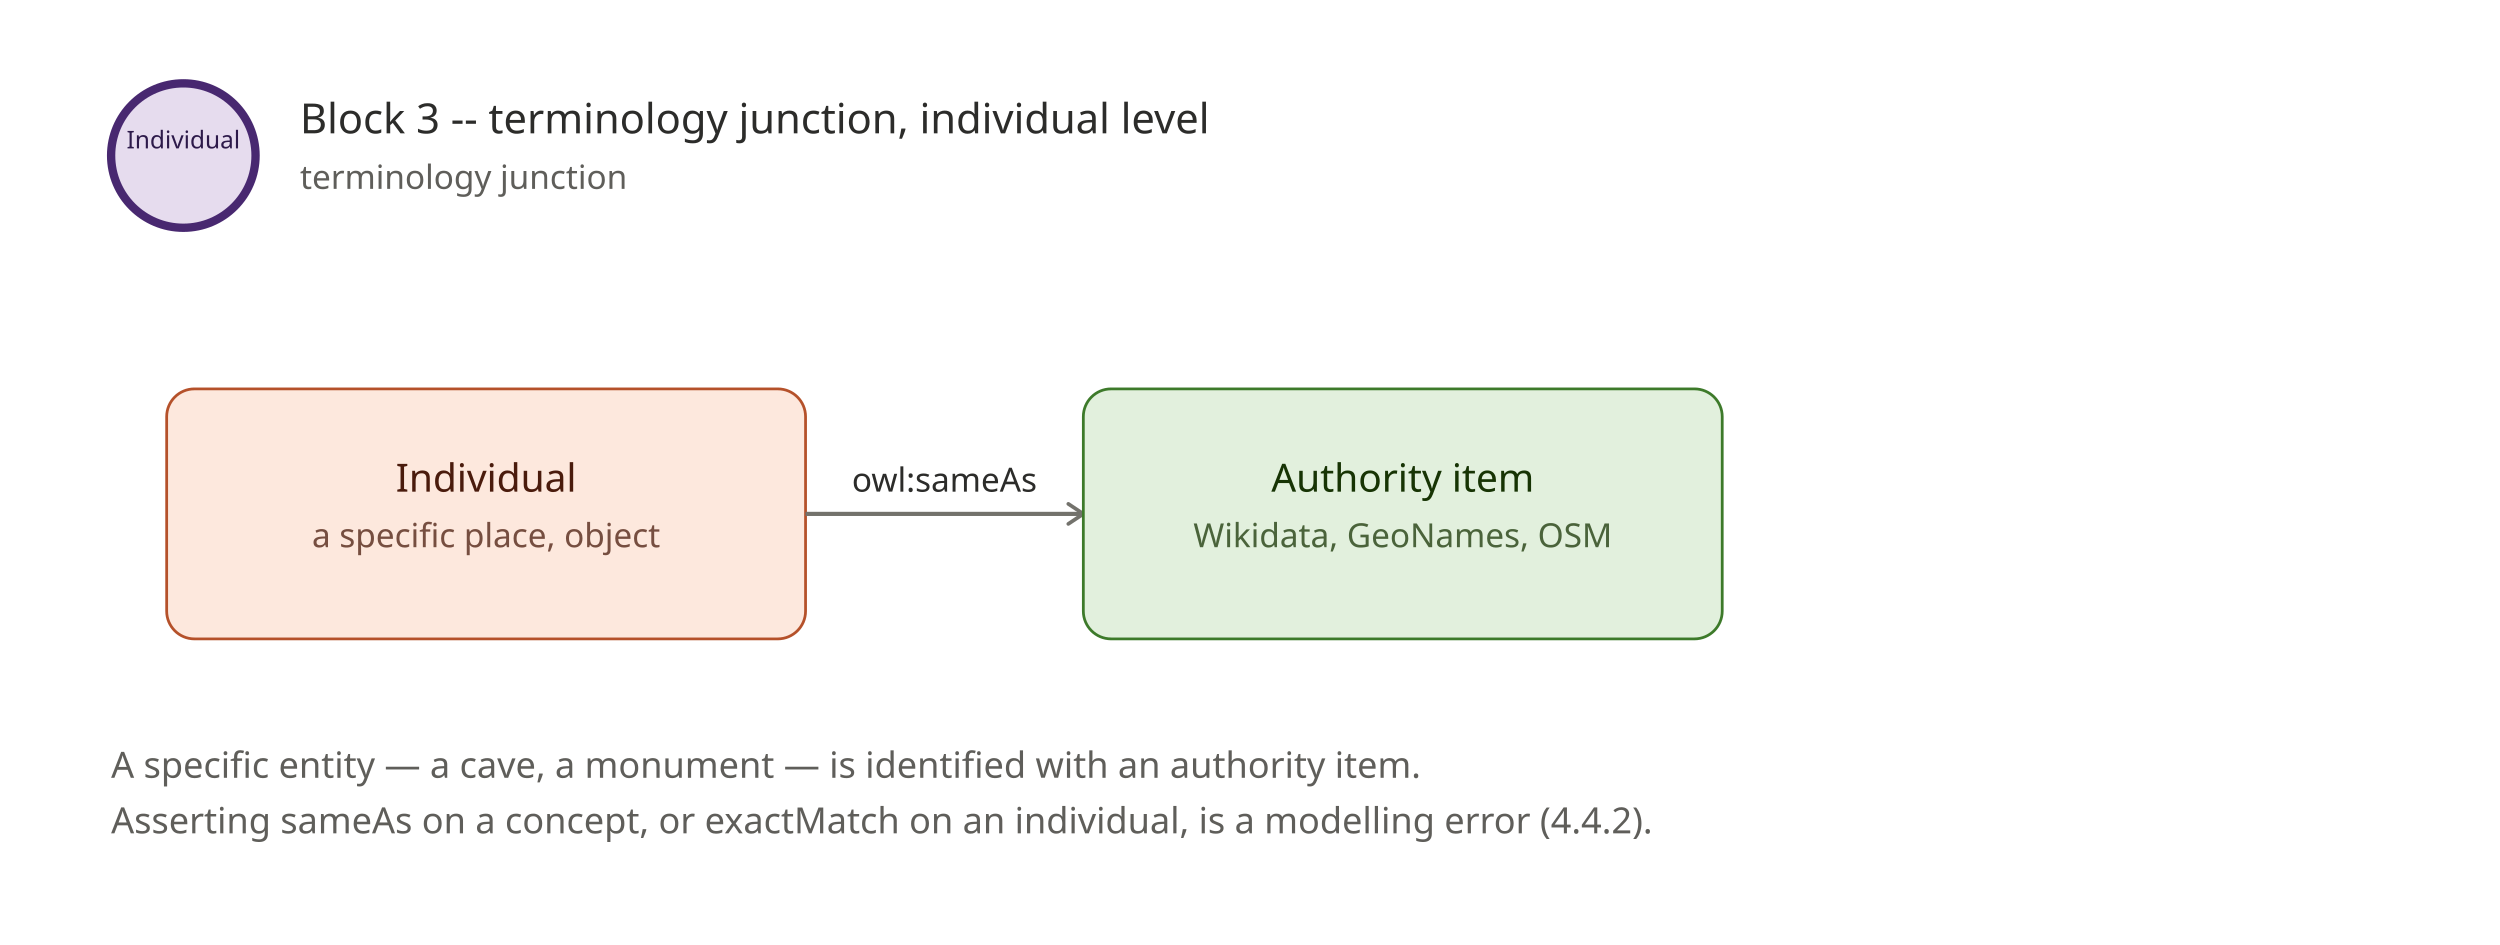
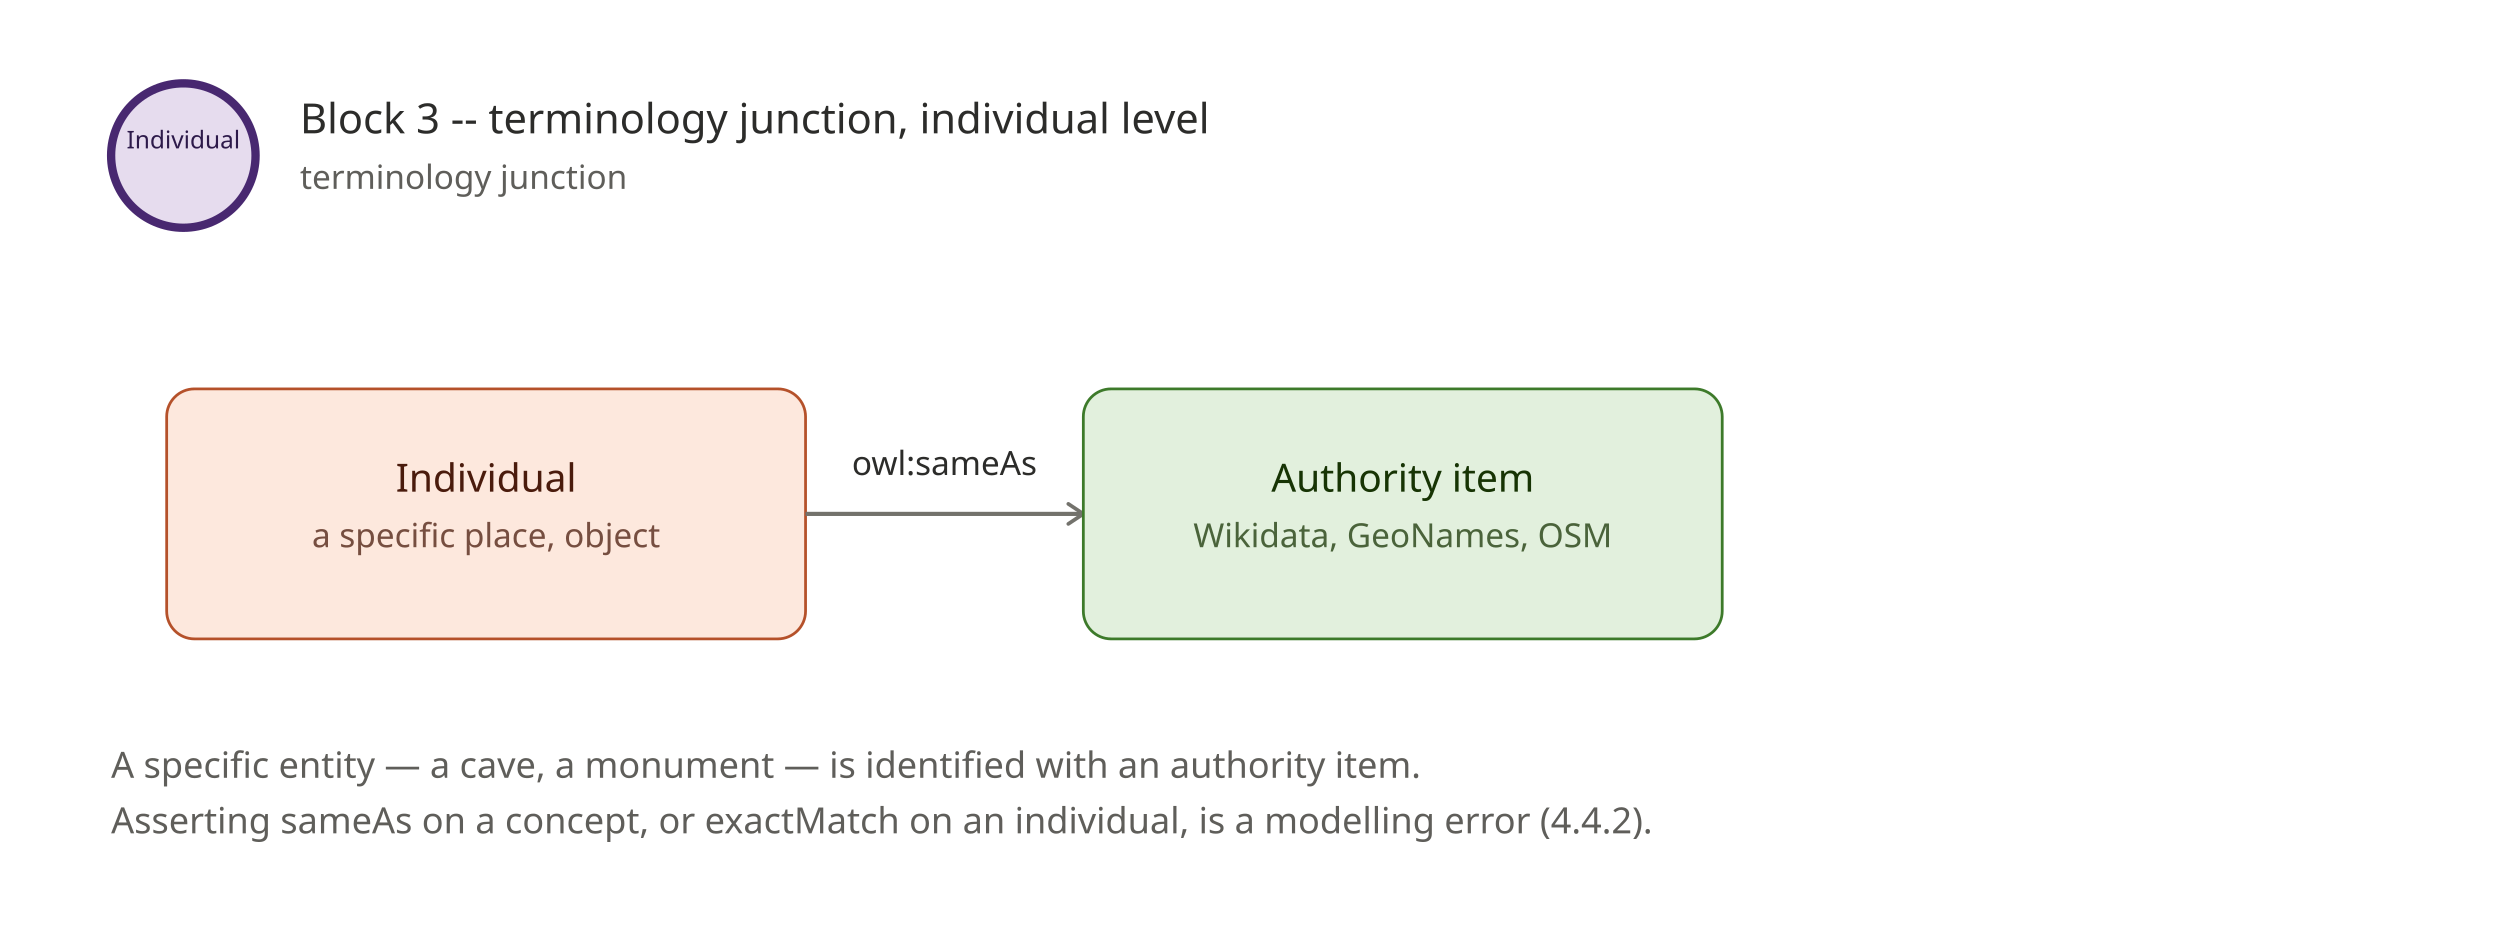
<svg xmlns="http://www.w3.org/2000/svg" width="900" height="340" viewBox="0 0 900 340" role="img">
  <defs>
    <marker id="arrow" viewBox="0 0 10 10" refX="8" refY="5" markerWidth="6" markerHeight="6" orient="auto-start-reverse">
      <path d="M2 1L8 5L2 9" fill="none" stroke="#73726c" stroke-width="1.5" stroke-linecap="round" stroke-linejoin="round" />
    </marker>
  </defs>
  <circle cx="66.0" cy="56.0" r="26.0" fill="#e6dcee" stroke="#482870" stroke-width="3" />
  <text x="66.0" y="50.0" text-anchor="middle" dominant-baseline="central" font-family="Fira Sans" font-weight="500" font-size="8.8" fill="#2d1a4a">Individual</text>
  <text x="66.0" y="64.8" text-anchor="middle" dominant-baseline="central" font-family="Fira Sans" font-size="3.9" fill="#2d1a4a" opacity="0.8" />
  <text x="108.0" y="48.0" font-family="Fira Sans" font-weight="500" font-size="15" fill="#2c2c2a">Block 3 -- terminology junction, individual level</text>
  <text x="108.0" y="68.0" font-family="Fira Sans" font-size="12" fill="#5f5e5a">terminology junction</text>
  <rect x="60.0" y="140.0" width="230.0" height="90.0" rx="10" fill="#fde8dd" stroke="#b5512a" stroke-width="1" />
  <text x="175.0" y="177.0" text-anchor="middle" font-family="Fira Sans" font-weight="500" font-size="14" fill="#4a1b0c">Individual</text>
  <text x="175.0" y="197.0" text-anchor="middle" font-family="Fira Sans" font-size="12" fill="#4a1b0c" opacity="0.75">a specific place, object</text>
  <line x1="290.0" y1="185.0" x2="390.0" y2="185.0" stroke="#73726c" stroke-width="1.5" marker-end="url(#arrow)" />
-   <text x="340.0" y="177.0" text-anchor="middle" font-family="Fira Sans" font-weight="500" font-size="12" fill="#2c2c2a">owl:sameAs</text>
+   <text x="340.0" y="171.0" text-anchor="middle" font-family="Fira Sans" font-weight="500" font-size="12" fill="#2c2c2a">owl:sameAs</text>
  <rect x="390.0" y="140.0" width="230.0" height="90.0" rx="10" fill="#e2f0dd" stroke="#3d7a2a" stroke-width="1" />
  <text x="505.0" y="177.0" text-anchor="middle" font-family="Fira Sans" font-weight="500" font-size="14" fill="#173404">Authority item</text>
  <text x="505.0" y="197.0" text-anchor="middle" font-family="Fira Sans" font-size="12" fill="#173404" opacity="0.75">Wikidata, GeoNames, OSM</text>
  <text x="40.0" y="280.0" font-family="Fira Sans" font-size="13" fill="#5f5e5a">A specific entity — a cave, a monument — is identified with an authority item.</text>
  <text x="40.0" y="300.0" font-family="Fira Sans" font-size="13" fill="#5f5e5a">Asserting sameAs on a concept, or exactMatch on an individual, is a modelling error (4.4.2).</text>
</svg>
